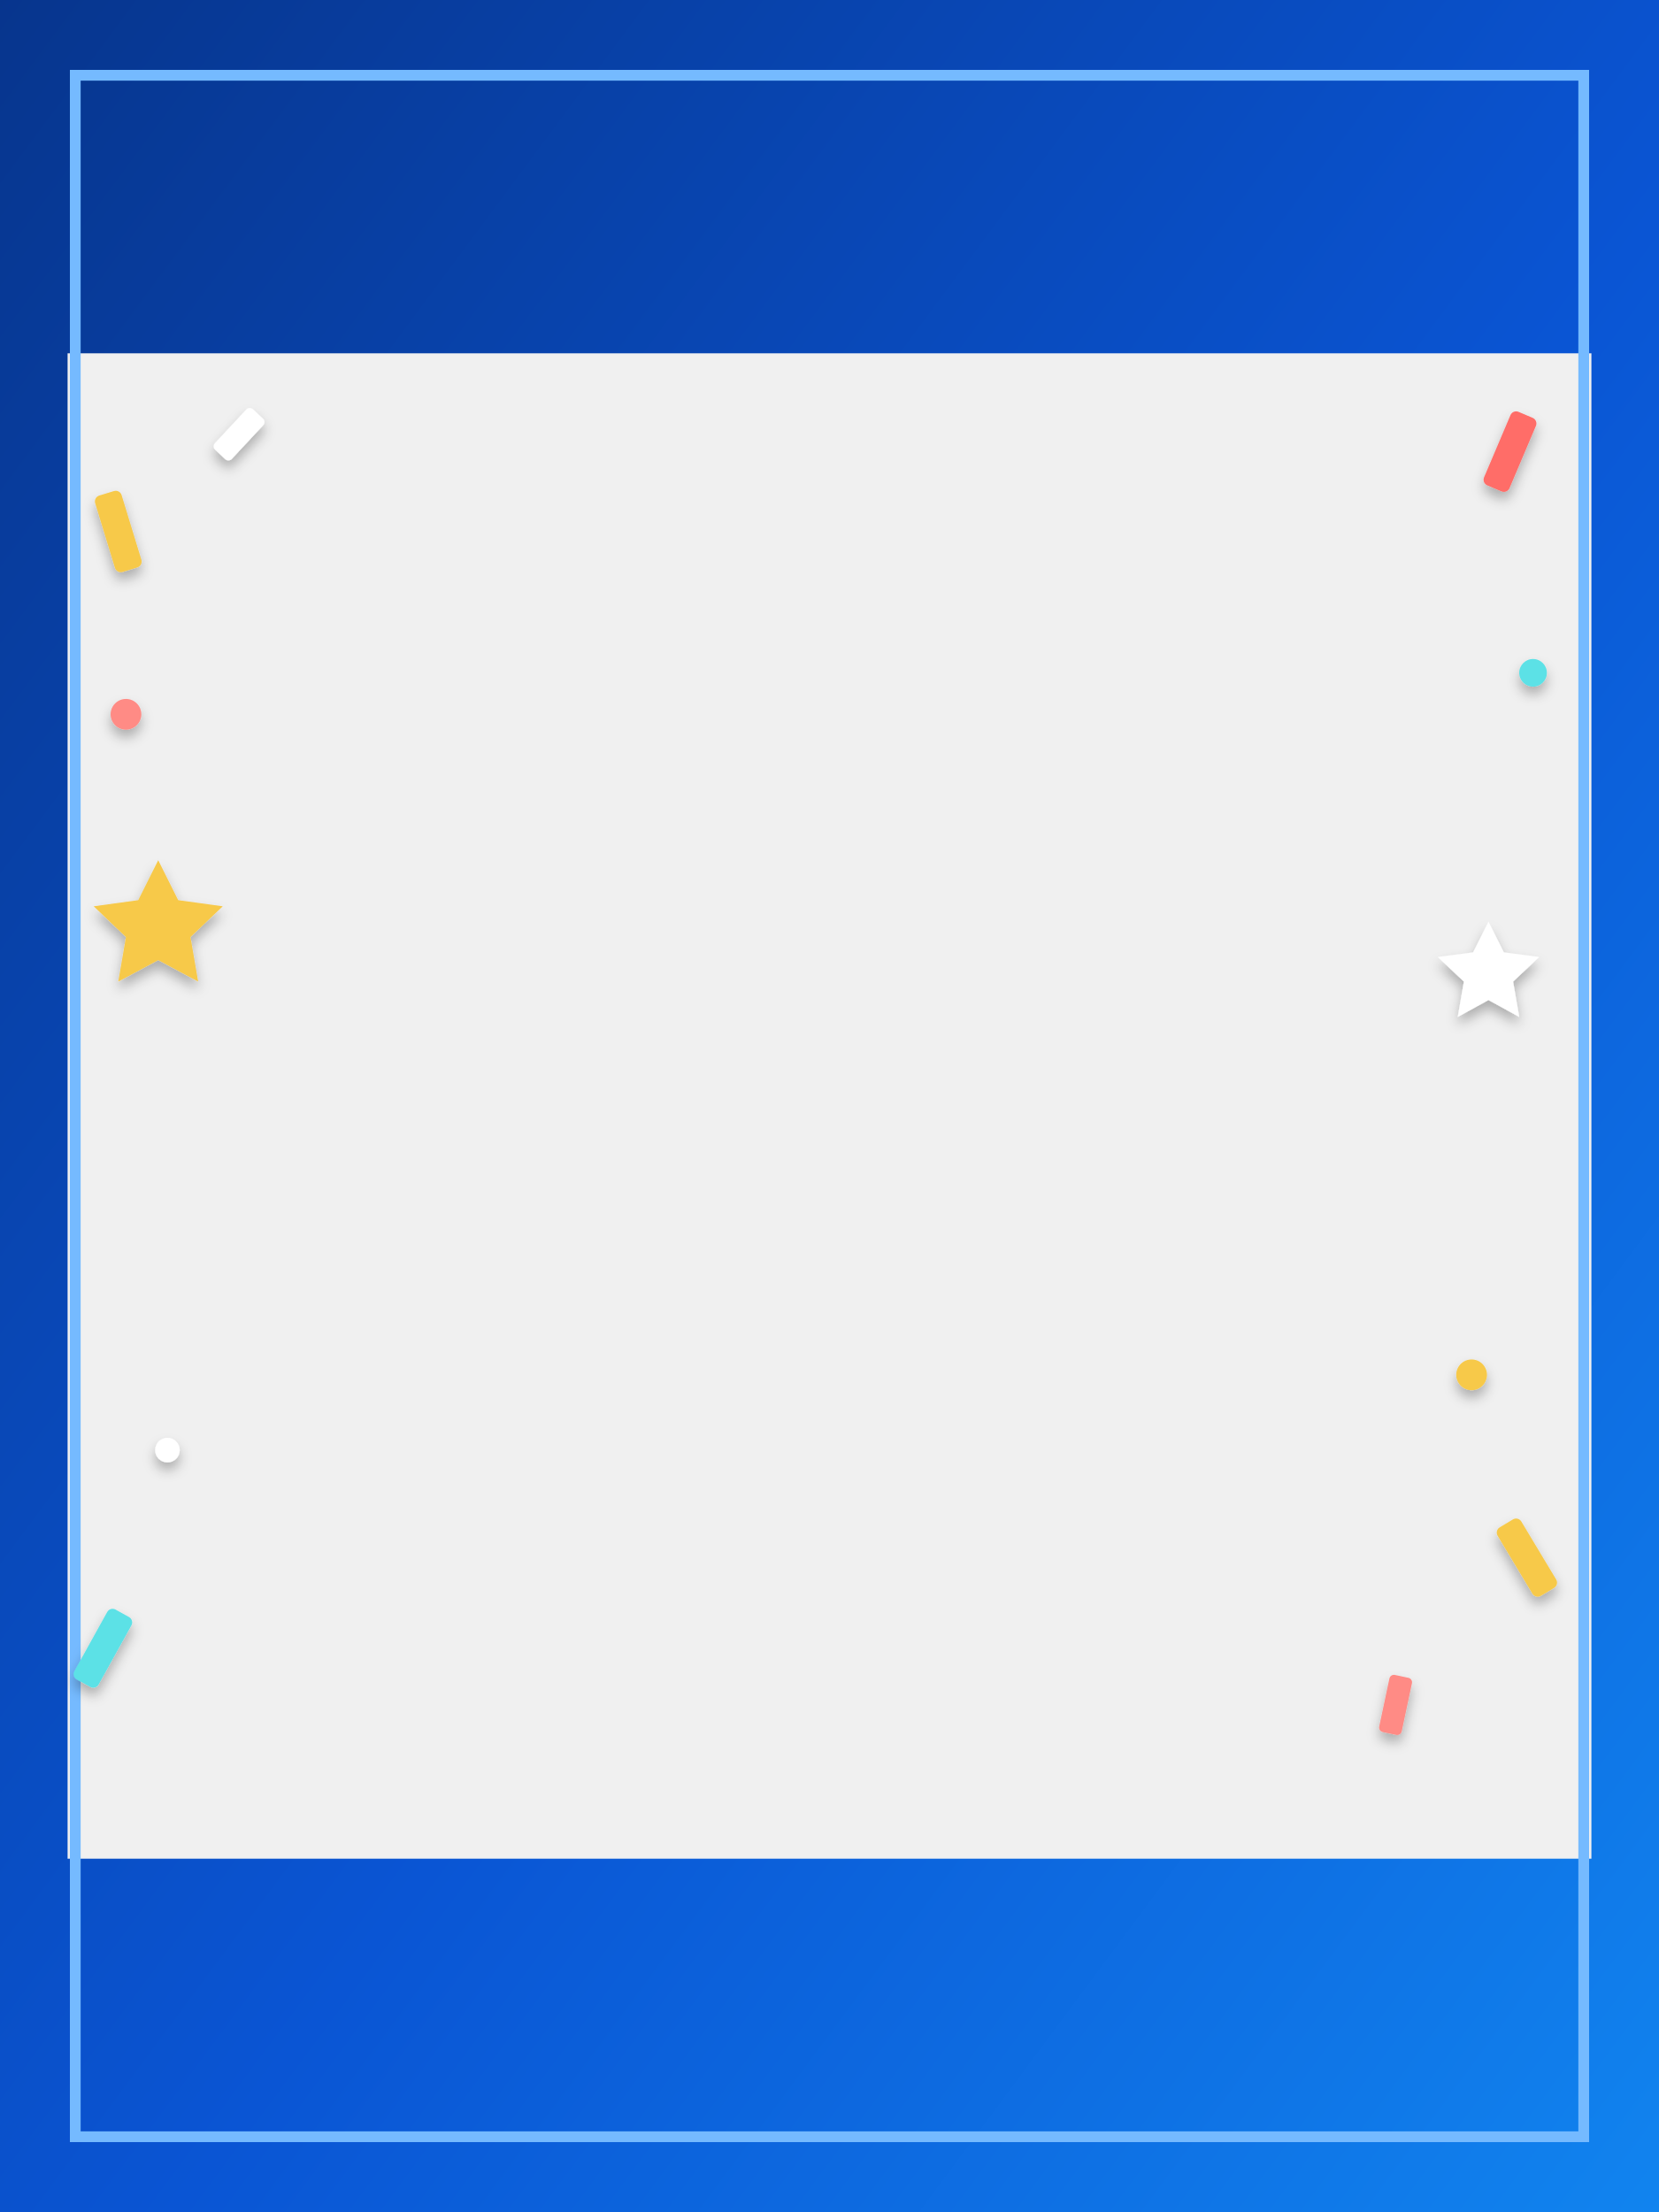
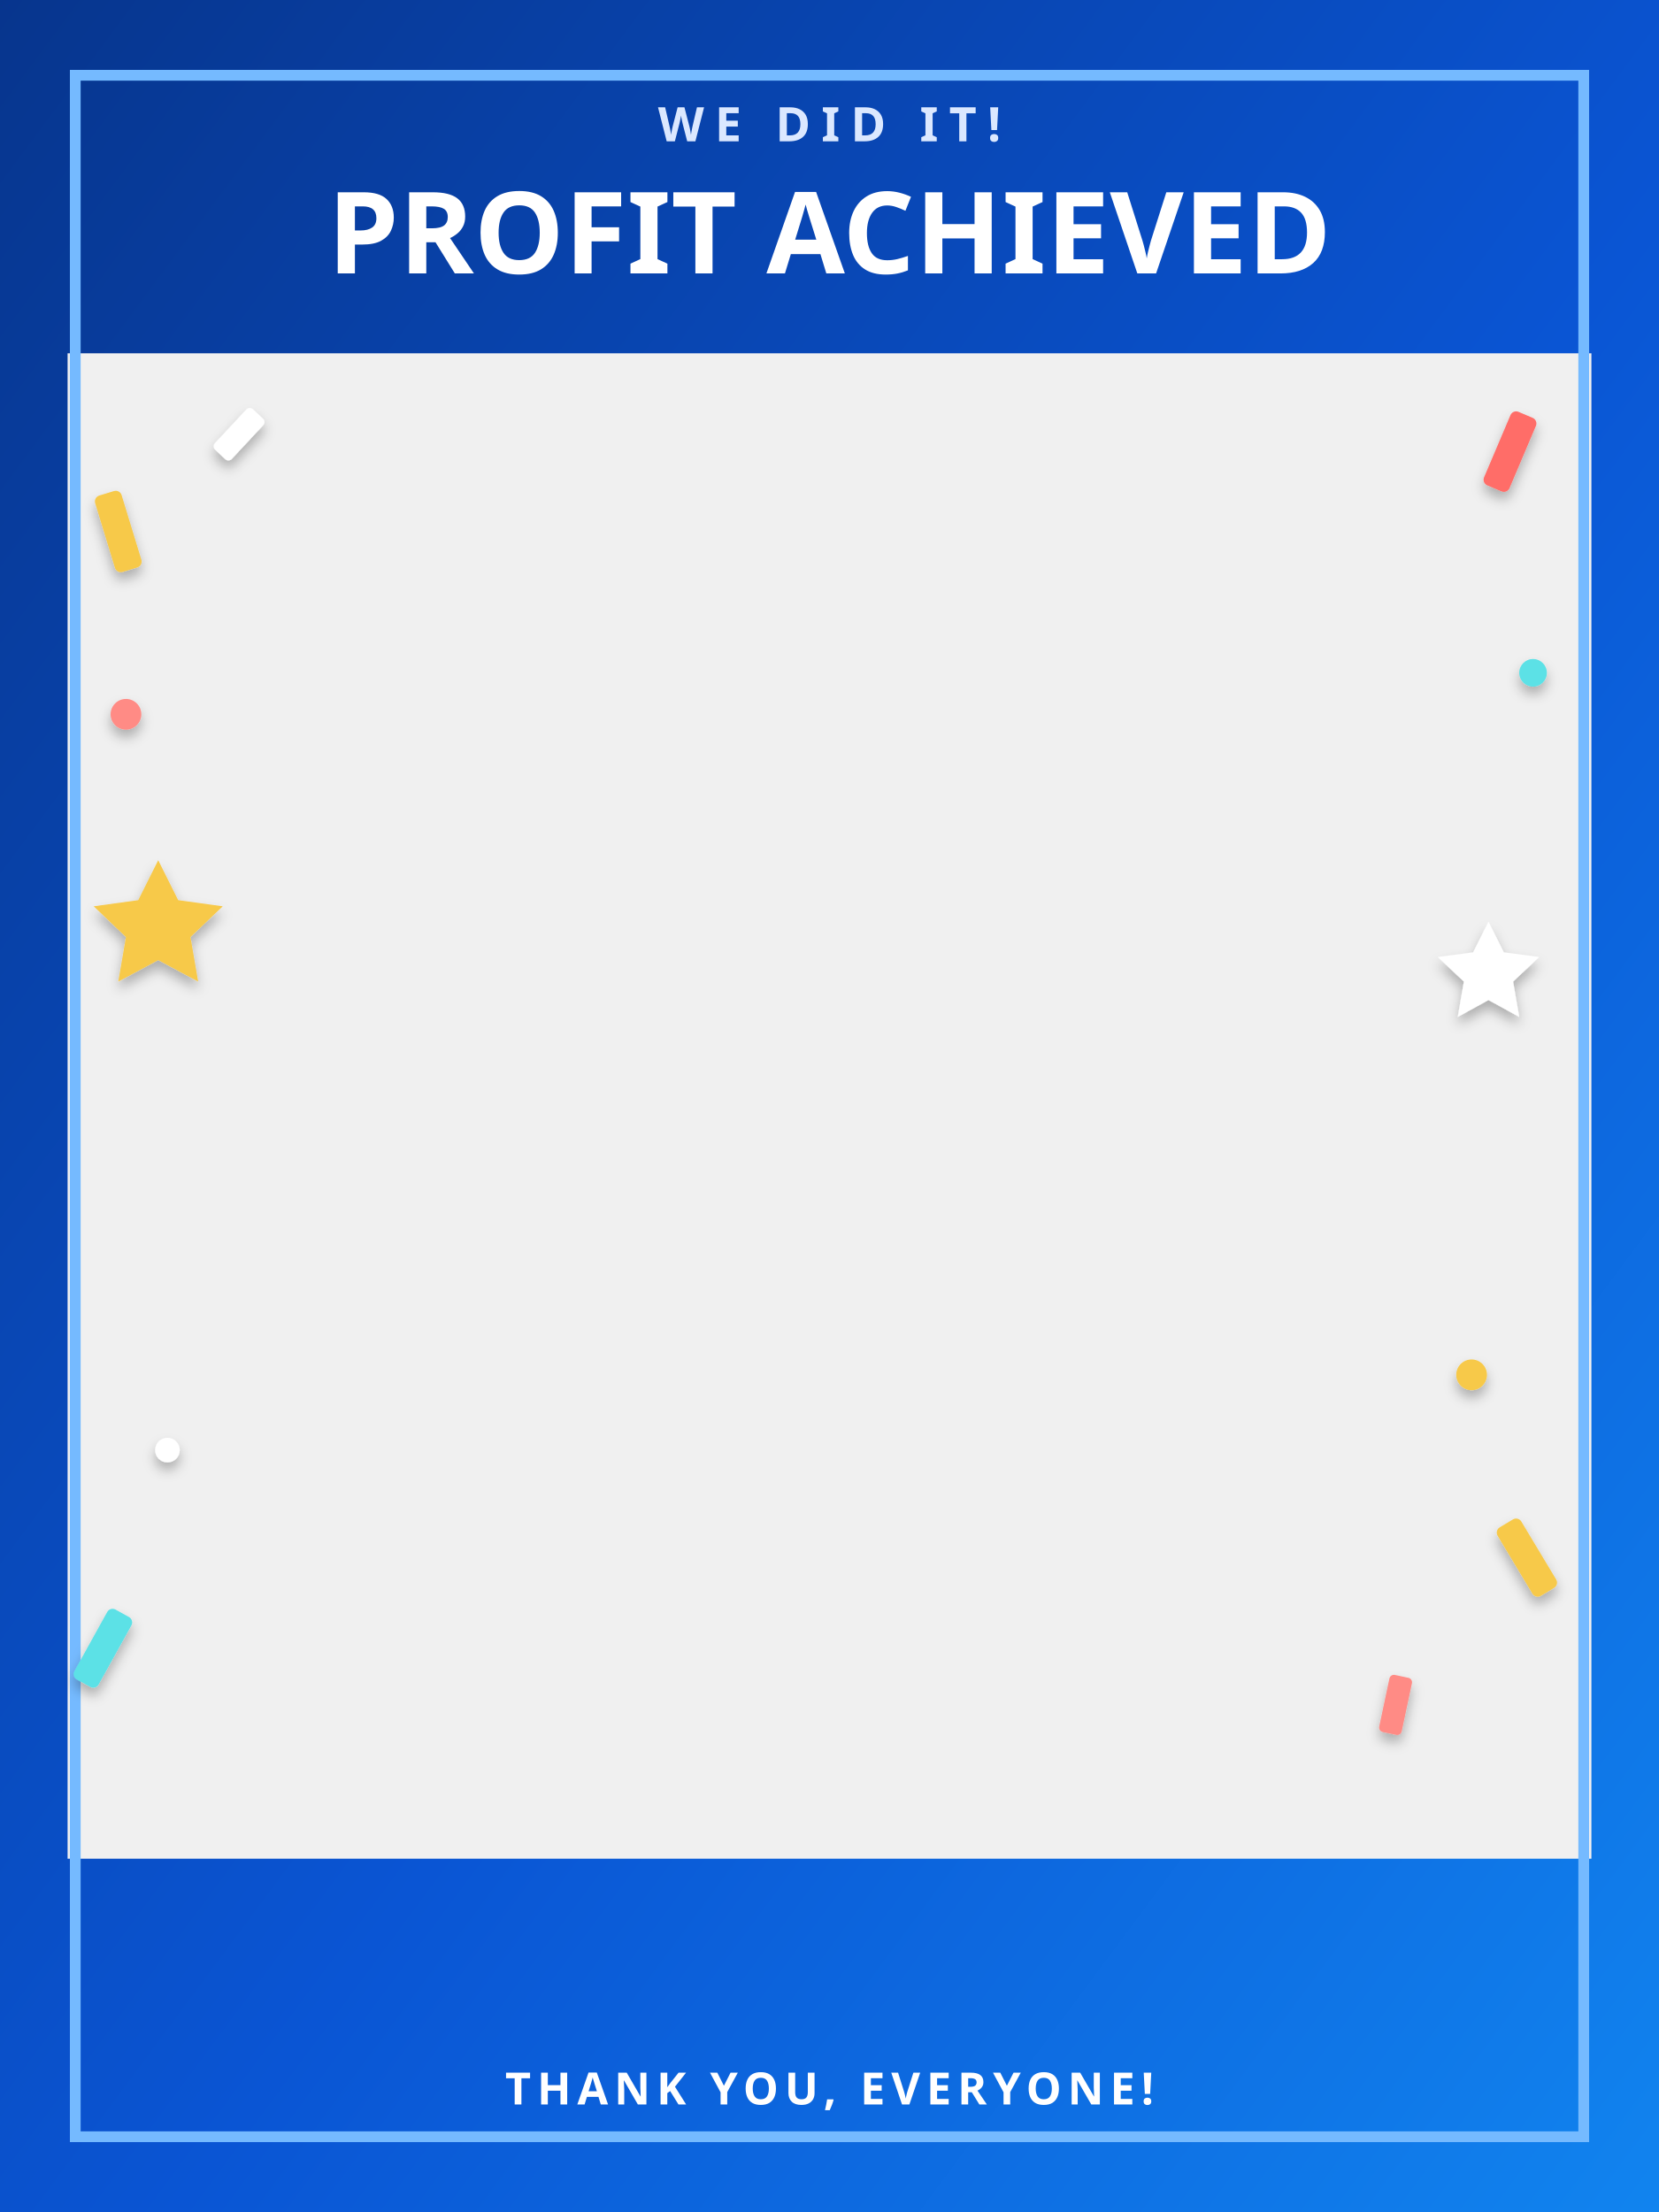
<svg xmlns="http://www.w3.org/2000/svg" width="1080" height="1440" viewBox="0 0 1080 1440">
  <defs>
    <linearGradient id="blue" x1="0" y1="0" x2="1" y2="1">
      <stop offset="0" stop-color="#07358d" />
      <stop offset=".55" stop-color="#0a55d4" />
      <stop offset="1" stop-color="#1184ef" />
    </linearGradient>
    <filter id="shadow" x="-50%" y="-50%" width="200%" height="200%">
      <feDropShadow dx="0" dy="5" stdDeviation="4" flood-opacity=".28" />
    </filter>
  </defs>
  <path fill="url(#blue)" d="M0 0h1080v230H0zM0 1210h1080v230H0zM0 0h44v1440H0zM1036 0h44v1440h-44z" />
  <path fill="none" stroke="#75baff" stroke-width="7" d="M49 49h982v1342H49z" />
  <g filter="url(#shadow)">
    <rect x="68" y="320" width="18" height="52" rx="4" fill="#f7c948" transform="rotate(-17 77 346)" />
    <rect x="974" y="268" width="18" height="52" rx="4" fill="#ff6d68" transform="rotate(23 983 294)" />
    <rect x="58" y="1047" width="18" height="52" rx="4" fill="#5ce1e6" transform="rotate(29 67 1073)" />
    <rect x="985" y="988" width="18" height="52" rx="4" fill="#f7c948" transform="rotate(-31 994 1014)" />
    <rect x="148" y="265" width="15" height="36" rx="3" fill="#ffffff" transform="rotate(43 156 283)" />
    <rect x="901" y="1091" width="15" height="38" rx="3" fill="#ff8b85" transform="rotate(12 909 1110)" />
    <circle cx="82" cy="465" r="10" fill="#ff8b85" />
    <circle cx="998" cy="438" r="9" fill="#5ce1e6" />
    <circle cx="109" cy="944" r="8" fill="#ffffff" />
    <circle cx="958" cy="895" r="10" fill="#f7c948" />
    <path d="M103 560l13 26 29 4-21 20 5 29-26-14-26 14 5-29-21-20 29-4z" fill="#f7c948" />
    <path d="M969 600l10 20 23 3-17 16 4 23-20-11-20 11 4-23-17-16 23-3z" fill="#ffffff" />
  </g>
+   <g text-anchor="middle" font-family="Noto Sans, Arial, sans-serif" font-weight="800" fill="#fff">
+     <text x="540" y="92" font-size="31" letter-spacing="7" fill="#dbe8ff">WE DID IT!</text>
+     <text x="540" y="178" font-size="74">PROFIT ACHIEVED</text>
+     <text x="540" y="1370" font-size="29" letter-spacing="4">THANK YOU, EVERYONE!</text>
+   </g>
</svg>
